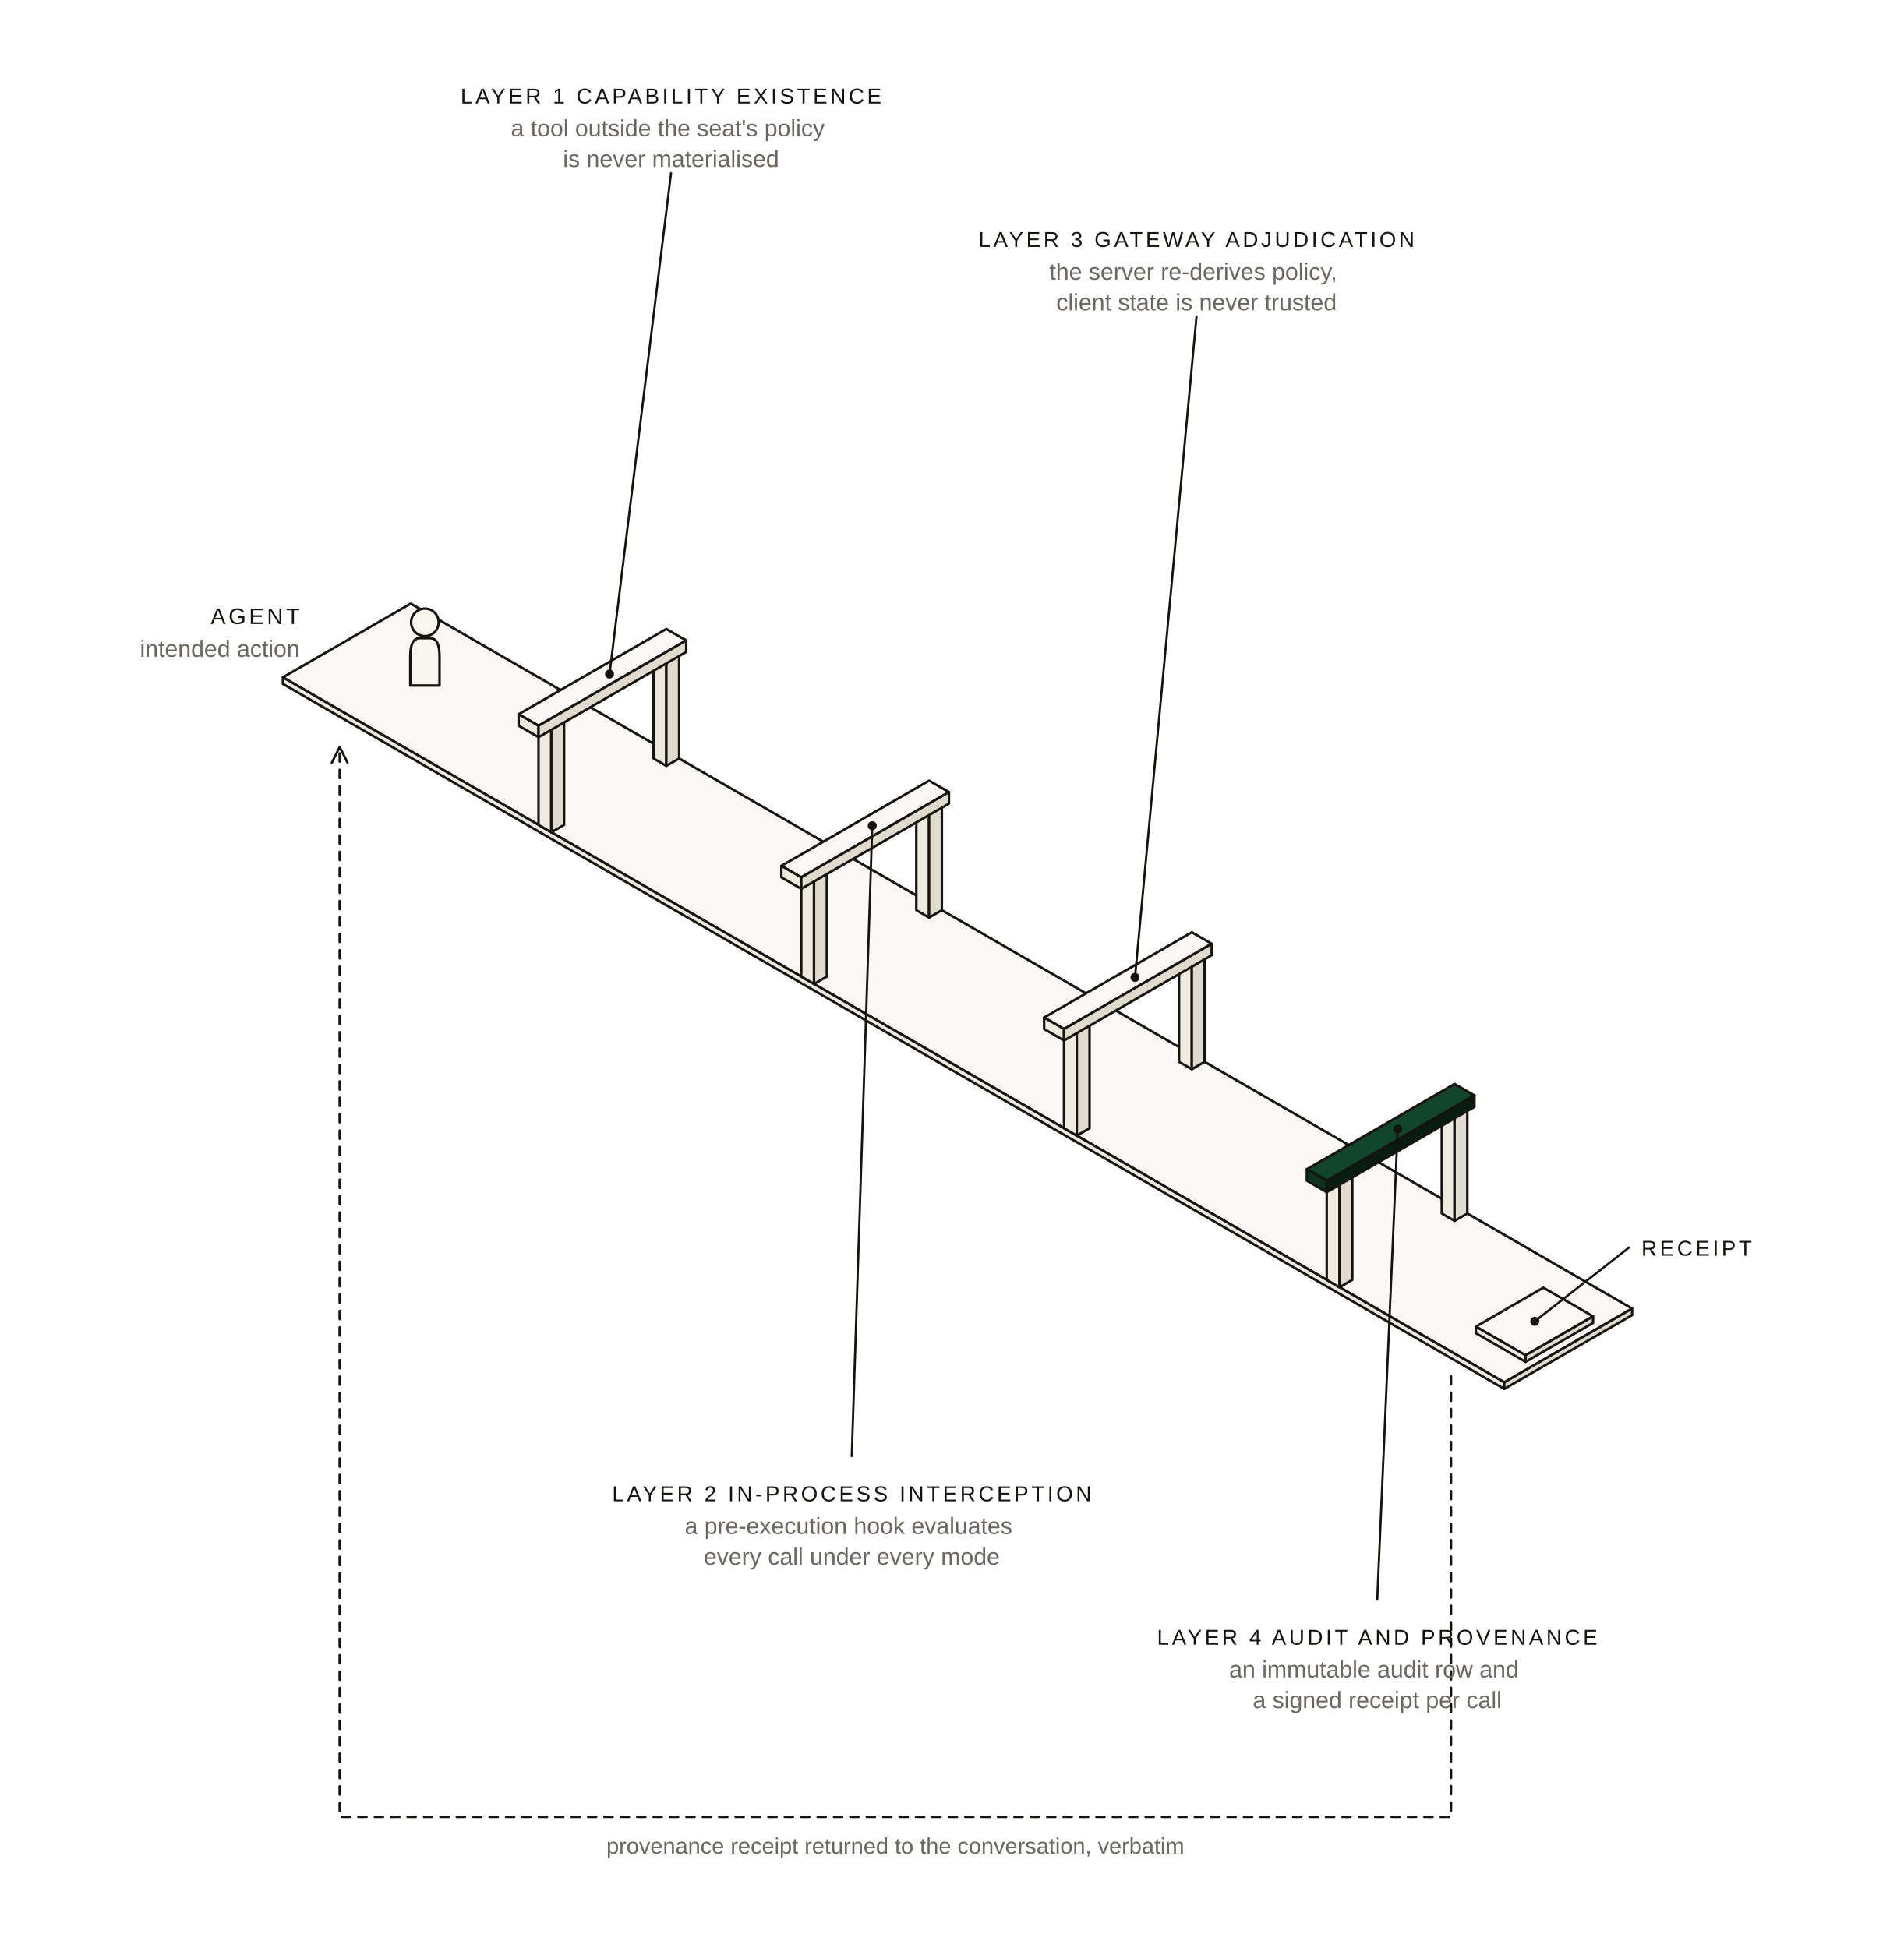
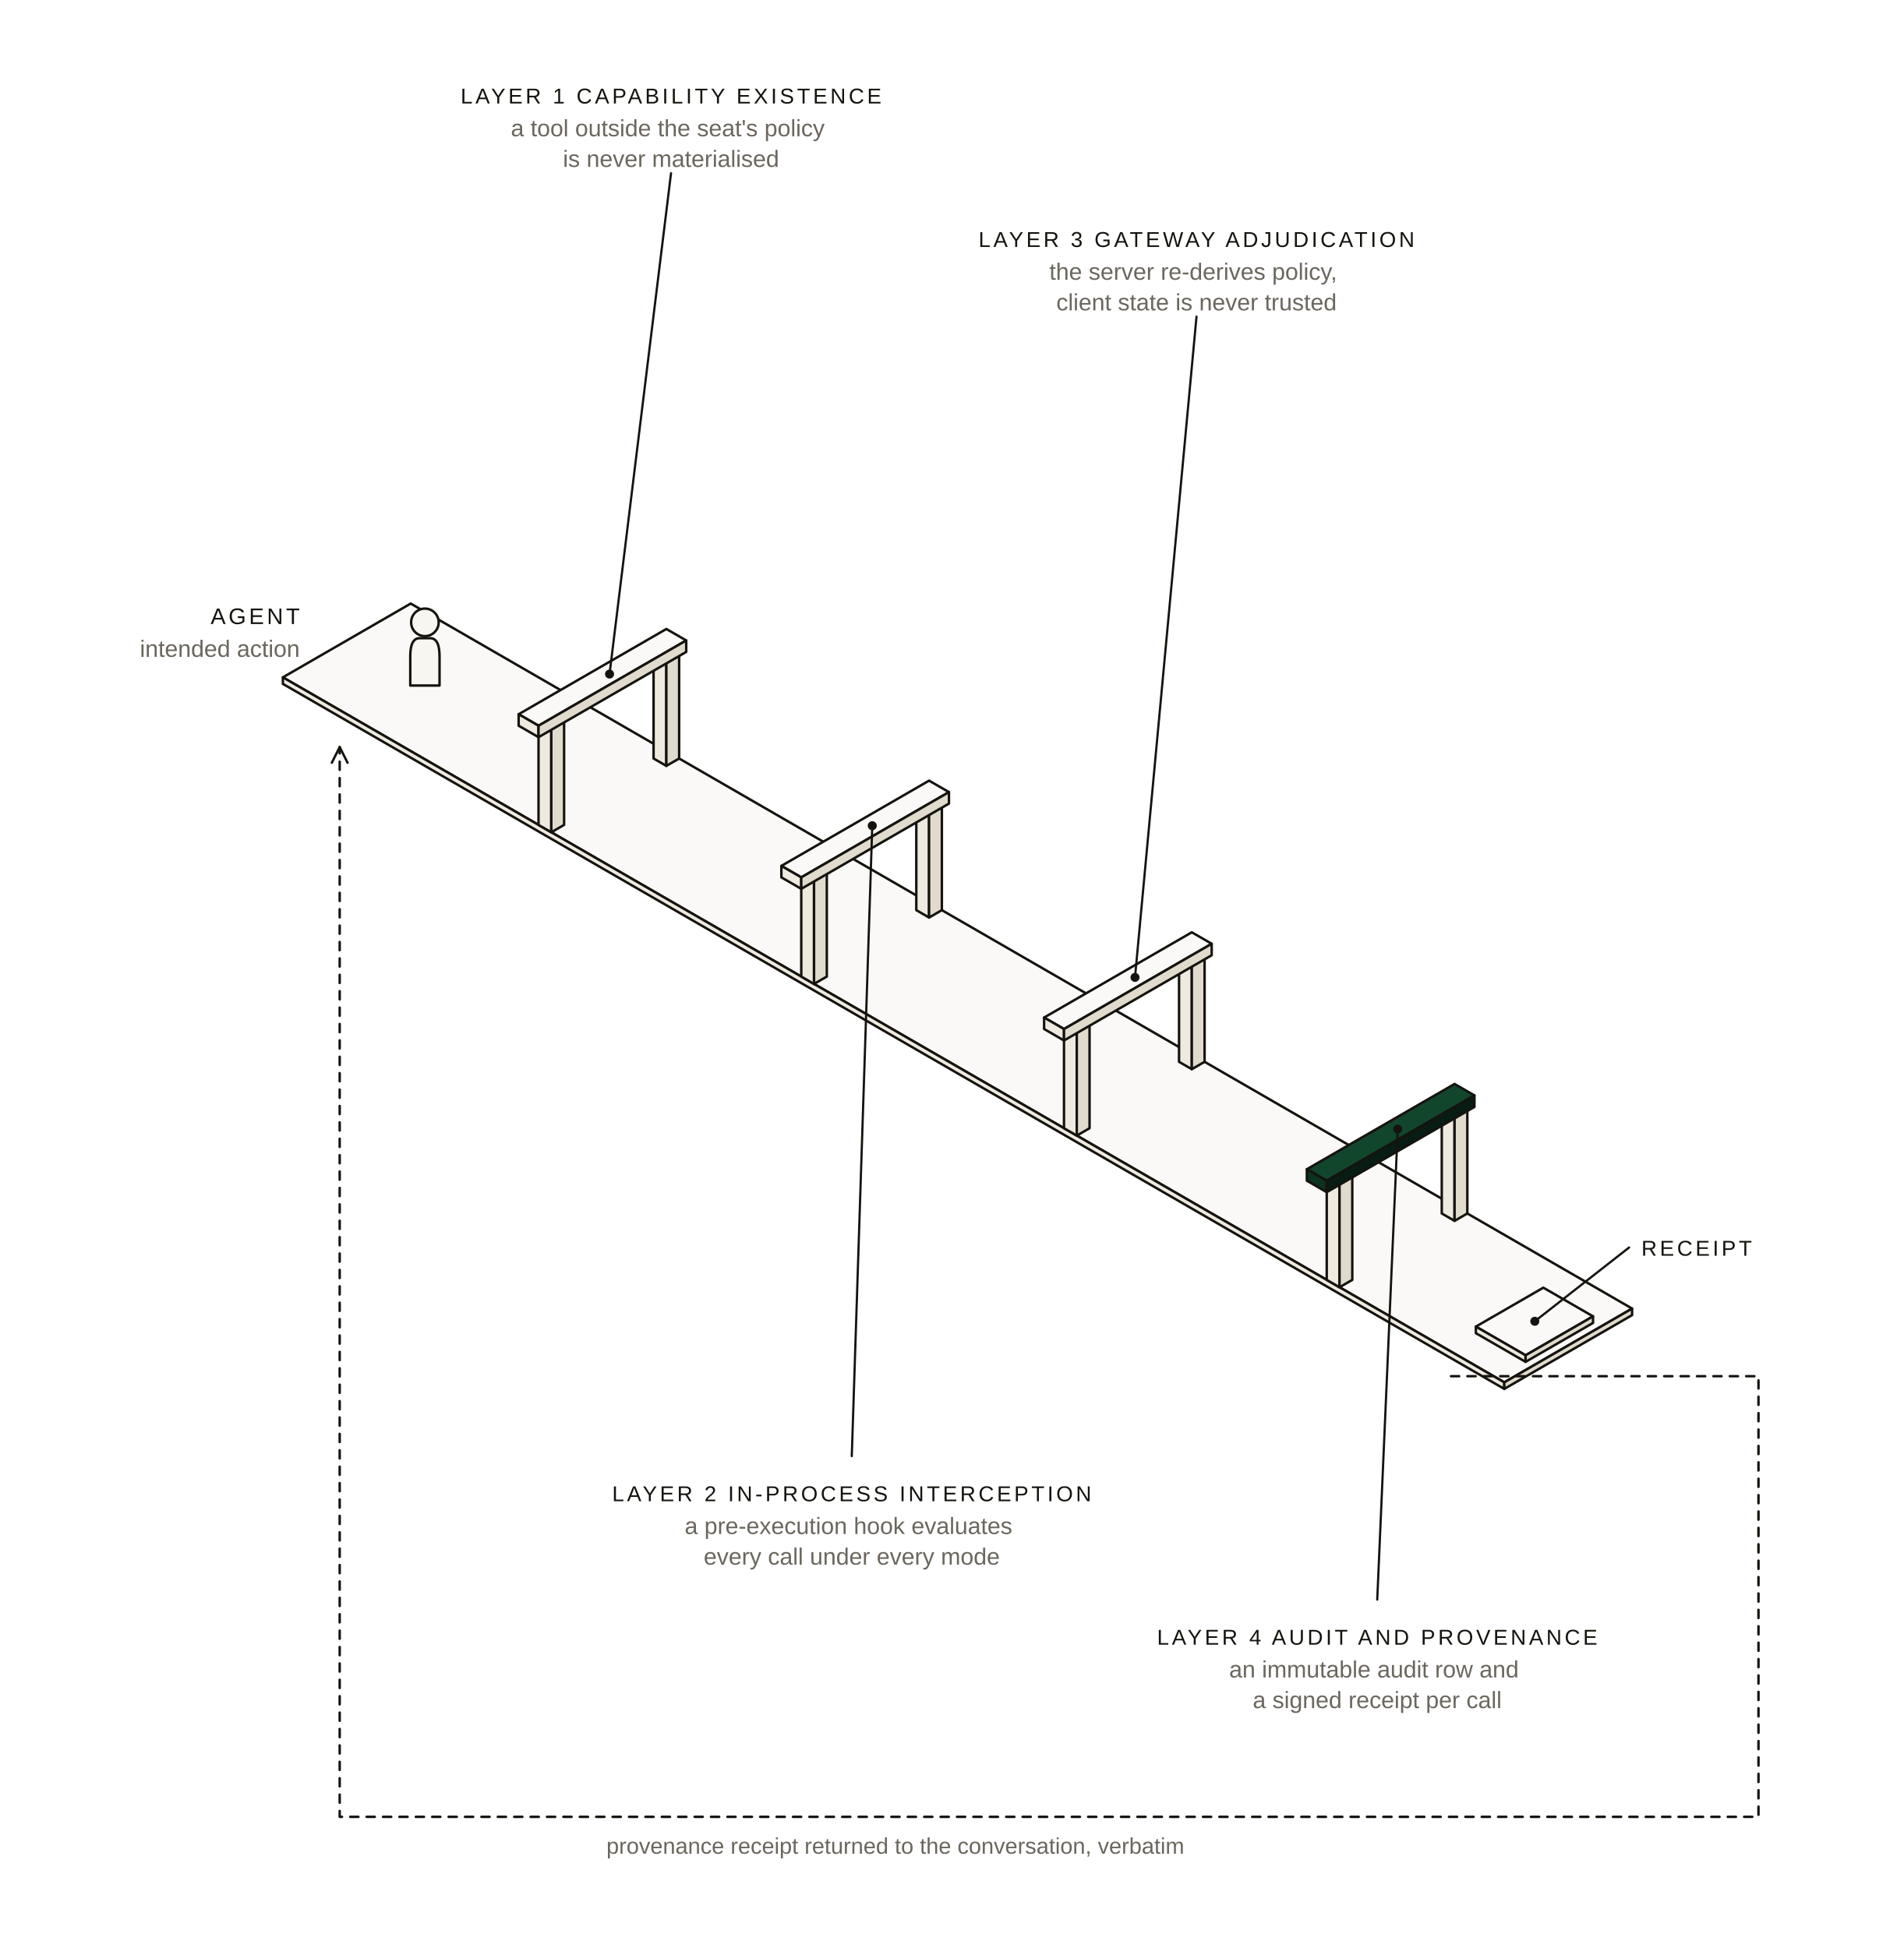
<svg xmlns="http://www.w3.org/2000/svg" viewBox="-214.21 -302.5 928.72 950.5" width="100%" role="img" aria-labelledby="enforcement-lattice-t enforcement-lattice-d" style="display:block;height:auto;max-width:100%" stroke-linejoin="round" stroke-linecap="round">
  <defs>
    <marker id="arrow" viewBox="0 0 10 10" refX="9" refY="5" markerWidth="8" markerHeight="8" orient="auto-start-reverse">
      <path d="M1,1 L9,5 L1,9" fill="none" stroke="#15130e" stroke-width="1.2" stroke-linejoin="round" />
    </marker>
    <marker id="arrow-accent" viewBox="0 0 10 10" refX="9" refY="5" markerWidth="8" markerHeight="8" orient="auto-start-reverse">
      <path d="M1,1 L9,5 L1,9" fill="none" stroke="#11462c" stroke-width="1.3" stroke-linejoin="round" />
    </marker>
  </defs>
  <polygon points="-13.86,-8 581.97,336 519.62,372 -76.21,28" fill="#fbf9f7" stroke="#15130e" stroke-width="1.2" />
  <polygon points="-76.21,28 519.62,372 519.62,375.2 -76.21,31.2" fill="#efeae0" stroke="#15130e" stroke-width="1.2" />
  <polygon points="581.97,336 519.62,372 519.62,375.2 581.97,339.2" fill="#e1dbcd" stroke="#15130e" stroke-width="1.2" />
  <path d="M-14.07,32 L-14.07,17.68 Q-14.07,8.9 -9.5,8.9 L-4.36,8.9 Q0.21,8.9 0.21,17.68 L0.21,32 Z" fill="#f7f6f1" stroke="#15130e" stroke-width="1.2" />
  <ellipse cx="-6.93" cy="1.17" rx="6.72" ry="6.72" fill="#f7f6f1" stroke="#15130e" stroke-width="1.2" />
  <polygon points="110.85,12 117.09,15.6 110.85,19.2 104.62,15.6" fill="#fbf9f7" stroke="#15130e" stroke-width="1.2" />
  <polygon points="104.62,15.6 110.85,19.2 110.85,71.2 104.62,67.6" fill="#efeae0" stroke="#15130e" stroke-width="1.2" />
  <polygon points="117.09,15.6 110.85,19.2 110.85,71.2 117.09,67.6" fill="#e1dbcd" stroke="#15130e" stroke-width="1.2" />
  <polygon points="54.73,44.4 60.97,48 54.73,51.6 48.5,48" fill="#fbf9f7" stroke="#15130e" stroke-width="1.2" />
  <polygon points="48.5,48 54.73,51.6 54.73,103.6 48.5,100" fill="#efeae0" stroke="#15130e" stroke-width="1.2" />
  <polygon points="60.97,48 54.73,51.6 54.73,103.6 60.97,100" fill="#e1dbcd" stroke="#15130e" stroke-width="1.2" />
  <polygon points="110.85,4.4 120.55,10 48.5,51.6 38.8,46" fill="#fbf9f7" stroke="#15130e" stroke-width="1.2" />
  <polygon points="38.8,46 48.5,51.6 48.5,57.2 38.8,51.6" fill="#efeae0" stroke="#15130e" stroke-width="1.2" />
  <polygon points="120.55,10 48.5,51.6 48.5,57.2 120.55,15.6" fill="#e1dbcd" stroke="#15130e" stroke-width="1.2" />
  <polygon points="239.02,86 245.26,89.6 239.02,93.2 232.79,89.6" fill="#fbf9f7" stroke="#15130e" stroke-width="1.2" />
  <polygon points="232.79,89.6 239.02,93.2 239.02,145.2 232.79,141.6" fill="#efeae0" stroke="#15130e" stroke-width="1.2" />
  <polygon points="245.26,89.6 239.02,93.2 239.02,145.2 245.26,141.6" fill="#e1dbcd" stroke="#15130e" stroke-width="1.2" />
  <polygon points="182.9,118.4 189.14,122 182.9,125.6 176.67,122" fill="#fbf9f7" stroke="#15130e" stroke-width="1.2" />
  <polygon points="176.67,122 182.9,125.6 182.9,177.6 176.67,174" fill="#efeae0" stroke="#15130e" stroke-width="1.2" />
  <polygon points="189.14,122 182.9,125.6 182.9,177.6 189.14,174" fill="#e1dbcd" stroke="#15130e" stroke-width="1.2" />
  <polygon points="239.02,78.4 248.72,84 176.67,125.6 166.97,120" fill="#fbf9f7" stroke="#15130e" stroke-width="1.2" />
  <polygon points="166.97,120 176.67,125.6 176.67,131.2 166.97,125.6" fill="#efeae0" stroke="#15130e" stroke-width="1.2" />
  <polygon points="248.72,84 176.67,125.6 176.67,131.2 248.72,89.6" fill="#e1dbcd" stroke="#15130e" stroke-width="1.2" />
  <polygon points="367.19,160 373.43,163.6 367.19,167.2 360.96,163.6" fill="#fbf9f7" stroke="#15130e" stroke-width="1.2" />
  <polygon points="360.96,163.6 367.19,167.2 367.19,219.2 360.96,215.6" fill="#efeae0" stroke="#15130e" stroke-width="1.2" />
  <polygon points="373.43,163.6 367.19,167.2 367.19,219.2 373.43,215.6" fill="#e1dbcd" stroke="#15130e" stroke-width="1.2" />
  <polygon points="311.08,192.4 317.31,196 311.08,199.6 304.84,196" fill="#fbf9f7" stroke="#15130e" stroke-width="1.2" />
  <polygon points="304.84,196 311.08,199.6 311.08,251.6 304.84,248" fill="#efeae0" stroke="#15130e" stroke-width="1.2" />
  <polygon points="317.31,196 311.08,199.6 311.08,251.6 317.31,248" fill="#e1dbcd" stroke="#15130e" stroke-width="1.2" />
  <polygon points="367.19,152.4 376.89,158 304.84,199.6 295.14,194" fill="#fbf9f7" stroke="#15130e" stroke-width="1.2" />
  <polygon points="295.14,194 304.84,199.6 304.84,205.2 295.14,199.6" fill="#efeae0" stroke="#15130e" stroke-width="1.2" />
  <polygon points="376.89,158 304.84,199.6 304.84,205.2 376.89,163.6" fill="#e1dbcd" stroke="#15130e" stroke-width="1.2" />
  <polygon points="495.37,234 501.6,237.6 495.37,241.2 489.13,237.6" fill="#fbf9f7" stroke="#15130e" stroke-width="1.2" />
  <polygon points="489.13,237.6 495.37,241.2 495.37,293.2 489.13,289.6" fill="#efeae0" stroke="#15130e" stroke-width="1.2" />
  <polygon points="501.6,237.6 495.37,241.2 495.37,293.2 501.6,289.6" fill="#e1dbcd" stroke="#15130e" stroke-width="1.2" />
  <polygon points="439.25,266.4 445.48,270 439.25,273.6 433.01,270" fill="#fbf9f7" stroke="#15130e" stroke-width="1.2" />
  <polygon points="433.01,270 439.25,273.6 439.25,325.6 433.01,322" fill="#efeae0" stroke="#15130e" stroke-width="1.2" />
  <polygon points="445.48,270 439.25,273.6 439.25,325.6 445.48,322" fill="#e1dbcd" stroke="#15130e" stroke-width="1.2" />
  <polygon points="495.37,226.4 505.07,232 433.01,273.6 423.31,268" fill="#11462c" stroke="#15130e" stroke-width="1.2" />
  <polygon points="423.31,268 433.01,273.6 433.01,279.2 423.31,273.6" fill="#0c3220" stroke="#15130e" stroke-width="1.2" />
  <polygon points="505.07,232 433.01,273.6 433.01,279.2 505.07,237.6" fill="#071c12" stroke="#15130e" stroke-width="1.2" />
  <polygon points="538.67,325.8 562.92,339.8 530.01,358.8 505.76,344.8" fill="#fbf9f7" stroke="#15130e" stroke-width="1.2" />
  <polygon points="505.76,344.8 530.01,358.8 530.01,362 505.76,348" fill="#efeae0" stroke="#15130e" stroke-width="1.2" />
  <polygon points="562.92,339.8 530.01,358.8 530.01,362 562.92,343" fill="#e1dbcd" stroke="#15130e" stroke-width="1.2" />
-   <path d="M493.63,369 L493.63,584 L-48.5,584 L-48.5,62" fill="none" stroke="#15130e" stroke-width="1.2" stroke-dasharray="4 4" marker-end="url(#arrow)" />
+   <path d="M493.63,369 L643.63,369 L643.63,584 L-48.5,584 L-48.5,62" fill="none" stroke="#15130e" stroke-width="1.2" stroke-dasharray="4 4" marker-end="url(#arrow)" />
  <line x1="83.14" y1="26.4" x2="113.14" y2="-218" stroke="#15130e" stroke-width="1.08" />
  <ellipse cx="83.14" cy="26.4" rx="2.2" ry="2.2" fill="#15130e" stroke="none" stroke-width="1.2" />
  <text x="113.14" y="-252" font-family="Switzer, 'SF Pro Text', 'Helvetica Neue', Arial, sans-serif" font-size="10.5" font-weight="500" fill="#15130e" text-anchor="middle" letter-spacing="1.4">LAYER 1  CAPABILITY EXISTENCE</text>
  <text x="113.14" y="-236" font-family="Switzer, 'SF Pro Text', 'Helvetica Neue', Arial, sans-serif" font-size="11.5" font-weight="400" fill="#6b675e" text-anchor="middle">
    <tspan x="113.14" dy="0">a tool outside the seat's policy</tspan>
    <tspan x="113.14" dy="14.95">is never materialised</tspan>
  </text>
  <line x1="211.31" y1="100.4" x2="201.31" y2="408" stroke="#15130e" stroke-width="1.08" />
  <ellipse cx="211.31" cy="100.4" rx="2.2" ry="2.2" fill="#15130e" stroke="none" stroke-width="1.2" />
  <text x="201.31" y="430" font-family="Switzer, 'SF Pro Text', 'Helvetica Neue', Arial, sans-serif" font-size="10.5" font-weight="500" fill="#15130e" text-anchor="middle" letter-spacing="1.4">LAYER 2  IN-PROCESS INTERCEPTION</text>
  <text x="201.31" y="446" font-family="Switzer, 'SF Pro Text', 'Helvetica Neue', Arial, sans-serif" font-size="11.5" font-weight="400" fill="#6b675e" text-anchor="middle">
    <tspan x="201.31" dy="0">a pre-execution hook evaluates</tspan>
    <tspan x="201.31" dy="14.95">every call under every mode</tspan>
  </text>
  <line x1="339.48" y1="174.4" x2="369.48" y2="-148" stroke="#15130e" stroke-width="1.08" />
  <ellipse cx="339.48" cy="174.4" rx="2.2" ry="2.2" fill="#15130e" stroke="none" stroke-width="1.2" />
  <text x="369.48" y="-182" font-family="Switzer, 'SF Pro Text', 'Helvetica Neue', Arial, sans-serif" font-size="10.5" font-weight="500" fill="#15130e" text-anchor="middle" letter-spacing="1.4">LAYER 3  GATEWAY ADJUDICATION</text>
  <text x="369.48" y="-166" font-family="Switzer, 'SF Pro Text', 'Helvetica Neue', Arial, sans-serif" font-size="11.5" font-weight="400" fill="#6b675e" text-anchor="middle">
    <tspan x="369.48" dy="0">the server re-derives policy,</tspan>
    <tspan x="369.48" dy="14.95">client state is never trusted</tspan>
  </text>
  <line x1="467.65" y1="248.4" x2="457.65" y2="478" stroke="#15130e" stroke-width="1.08" />
  <ellipse cx="467.65" cy="248.4" rx="2.2" ry="2.2" fill="#15130e" stroke="none" stroke-width="1.2" />
  <text x="457.65" y="500" font-family="Switzer, 'SF Pro Text', 'Helvetica Neue', Arial, sans-serif" font-size="10.5" font-weight="500" fill="#15130e" text-anchor="middle" letter-spacing="1.4">LAYER 4  AUDIT AND PROVENANCE</text>
  <text x="457.65" y="516" font-family="Switzer, 'SF Pro Text', 'Helvetica Neue', Arial, sans-serif" font-size="11.5" font-weight="400" fill="#6b675e" text-anchor="middle">
    <tspan x="457.65" dy="0">an immutable audit row and</tspan>
    <tspan x="457.65" dy="14.95">a signed receipt per call</tspan>
  </text>
  <line x1="534.51" y1="342.2" x2="580.51" y2="306.2" stroke="#15130e" stroke-width="1.08" />
  <ellipse cx="534.51" cy="342.2" rx="2.2" ry="2.2" fill="#15130e" stroke="none" stroke-width="1.2" />
  <text x="586.51" y="310.2" font-family="Switzer, 'SF Pro Text', 'Helvetica Neue', Arial, sans-serif" font-size="10.5" font-weight="500" fill="#15130e" text-anchor="start" letter-spacing="1.4">RECEIPT</text>
  <text x="222.565" y="602" font-family="Switzer, 'SF Pro Text', 'Helvetica Neue', Arial, sans-serif" font-size="11" font-weight="400" fill="#6b675e" text-anchor="middle">provenance receipt returned to the conversation, verbatim</text>
  <text x="-67.96" y="2" font-family="Switzer, 'SF Pro Text', 'Helvetica Neue', Arial, sans-serif" font-size="11" font-weight="500" fill="#15130e" text-anchor="end" letter-spacing="1.4">AGENT</text>
  <text x="-67.96" y="18" font-family="Switzer, 'SF Pro Text', 'Helvetica Neue', Arial, sans-serif" font-size="11.5" font-weight="400" fill="#6b675e" text-anchor="end">intended action</text>
</svg>
